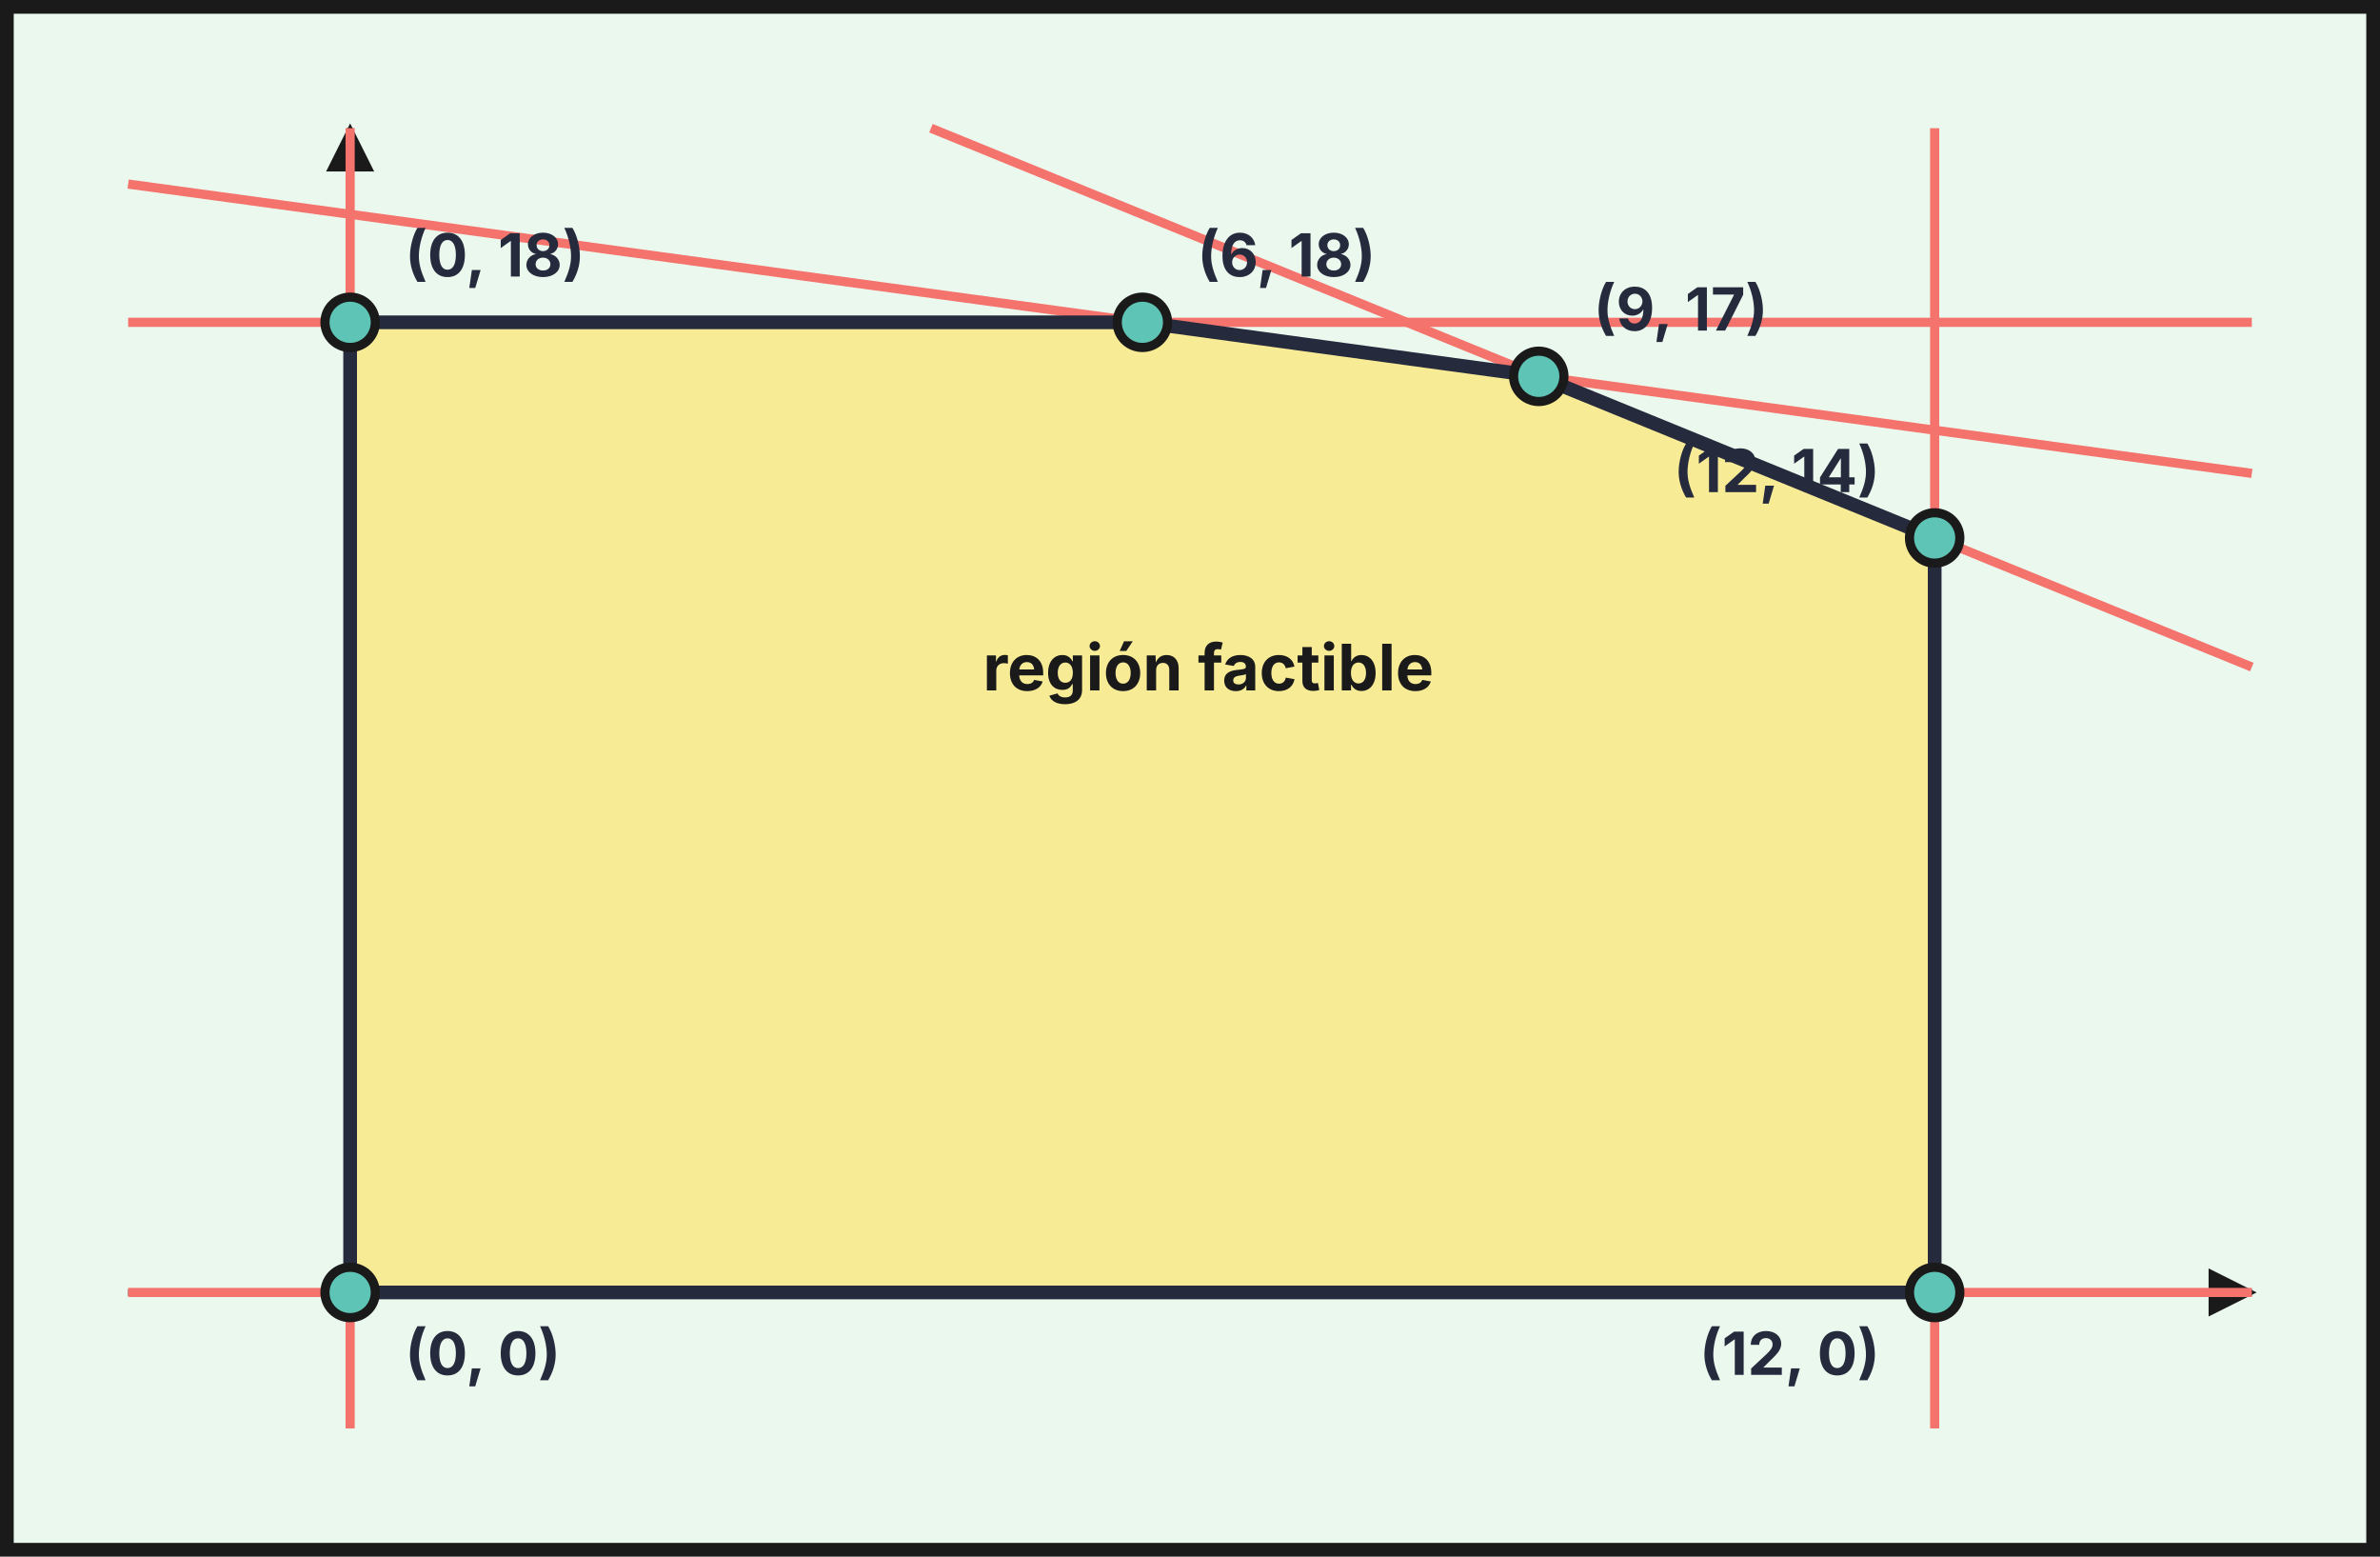
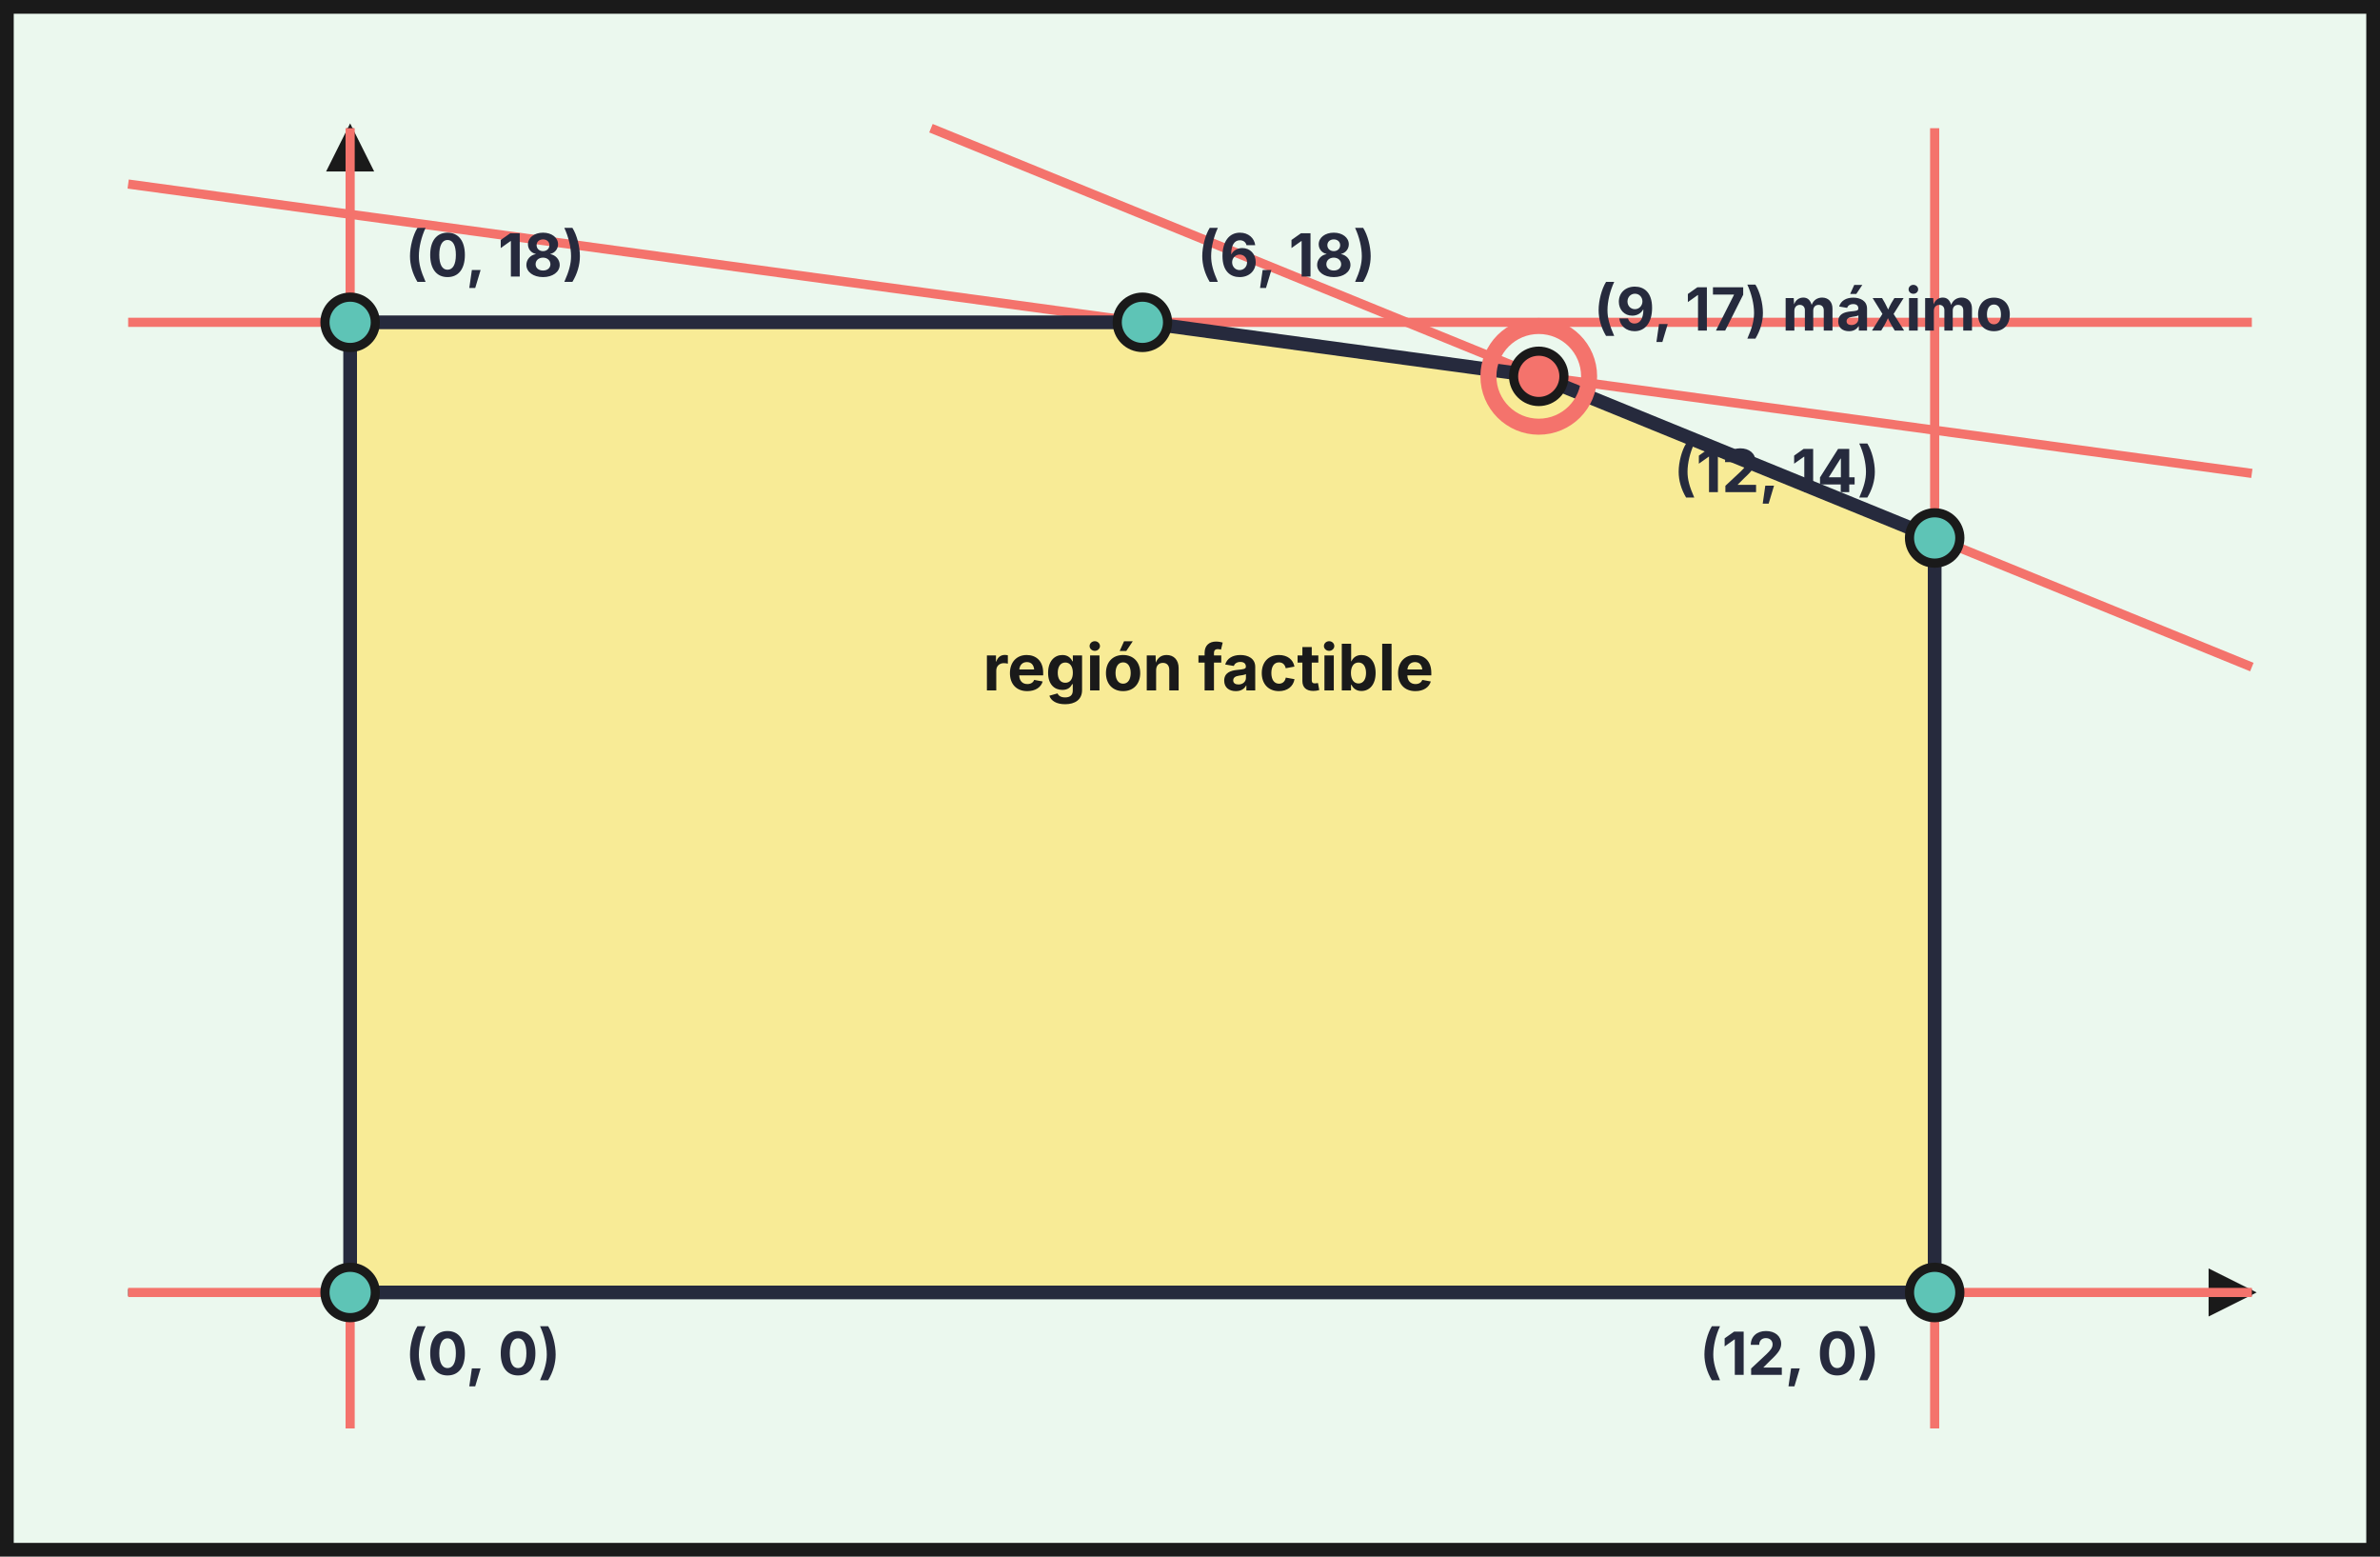
<svg xmlns="http://www.w3.org/2000/svg" viewBox="0 0 520 340" width="520" height="340" font-family="Inter, Helvetica, Arial, sans-serif" role="img">
  <defs>
    <marker id="f" viewBox="0 0 10 10" refX="9" refY="5" markerWidth="7" markerHeight="7" orient="auto">
      <path d="M0,0 L10,5 L0,10 z" fill="#1A1A1A" />
    </marker>
  </defs>
  <rect x="1.5" y="1.5" width="517" height="337" fill="#EBF8EE" stroke="#1A1A1A" stroke-width="3" />
  <path d="M76.5,282.3 L422.7,282.3 L422.7,117.5 L336.2,82.2 L249.6,70.4 L76.5,70.4 Z" fill="#FCE678" fill-opacity="0.75" stroke="none" />
  <line x1="28.0" y1="282.3" x2="492.0" y2="282.3" stroke="#1A1A1A" stroke-width="1.5" marker-end="url(#f)" />
  <line x1="76.5" y1="312.0" x2="76.5" y2="28.0" stroke="#1A1A1A" stroke-width="1.5" marker-end="url(#f)" />
  <line x1="422.7" y1="312.0" x2="422.7" y2="28.0" stroke="#F4736C" stroke-width="2" stroke-dasharray="0" />
  <line x1="28.0" y1="70.4" x2="492.0" y2="70.4" stroke="#F4736C" stroke-width="2" stroke-dasharray="0" />
  <line x1="492.0" y1="145.7" x2="203.4" y2="28.0" stroke="#F4736C" stroke-width="2" stroke-dasharray="0" />
  <line x1="28.0" y1="40.2" x2="492.0" y2="103.4" stroke="#F4736C" stroke-width="2" stroke-dasharray="0" />
  <line x1="76.5" y1="312.0" x2="76.5" y2="28.0" stroke="#F4736C" stroke-width="2" stroke-dasharray="0" />
  <line x1="28.0" y1="282.3" x2="492.0" y2="282.3" stroke="#F4736C" stroke-width="2" stroke-dasharray="0" />
  <path d="M76.5,282.3 L422.7,282.3 L422.7,117.5 L336.2,82.2 L249.6,70.4 L76.5,70.4 Z" fill="none" stroke="#262A3D" stroke-width="3" />
  <circle cx="76.5" cy="282.3" r="5.5" fill="#5EC4B6" stroke="#1A1A1A" stroke-width="2" />
  <text x="88.5" y="300.3" text-anchor="start" font-size="13" fill="#262A3D" font-weight="700">(0, 0)</text>
  <circle cx="422.7" cy="282.3" r="5.5" fill="#5EC4B6" stroke="#1A1A1A" stroke-width="2" />
  <text x="410.7" y="300.3" text-anchor="end" font-size="13" fill="#262A3D" font-weight="700">(12, 0)</text>
  <circle cx="422.7" cy="117.5" r="5.5" fill="#5EC4B6" stroke="#1A1A1A" stroke-width="2" />
  <text x="410.7" y="107.5" text-anchor="end" font-size="13" fill="#262A3D" font-weight="700">(12, 14)</text>
-   <circle cx="336.2" cy="82.2" r="5.5" fill="#5EC4B6" stroke="#1A1A1A" stroke-width="2" />
-   <text x="348.2" y="72.2" text-anchor="start" font-size="13" fill="#262A3D" font-weight="700">(9, 17)</text>
+   <circle cx="336.2" cy="82.2" r="11" fill="none" stroke="#F4736C" stroke-width="3.5" />
+   <circle cx="336.2" cy="82.2" r="5.5" fill="#F4736C" stroke="#1A1A1A" stroke-width="2" />
+   <text x="348.2" y="72.2" text-anchor="start" font-size="13" fill="#262A3D" font-weight="700">(9, 17) máximo</text>
  <circle cx="249.6" cy="70.4" r="5.5" fill="#5EC4B6" stroke="#1A1A1A" stroke-width="2" />
  <text x="261.6" y="60.4" text-anchor="start" font-size="13" fill="#262A3D" font-weight="700">(6, 18)</text>
  <circle cx="76.5" cy="70.4" r="5.5" fill="#5EC4B6" stroke="#1A1A1A" stroke-width="2" />
  <text x="88.5" y="60.4" text-anchor="start" font-size="13" fill="#262A3D" font-weight="700">(0, 18)</text>
  <text x="264.0" y="150.8" text-anchor="middle" font-size="14" fill="#1A1A1A" font-weight="700">región factible</text>
</svg>
